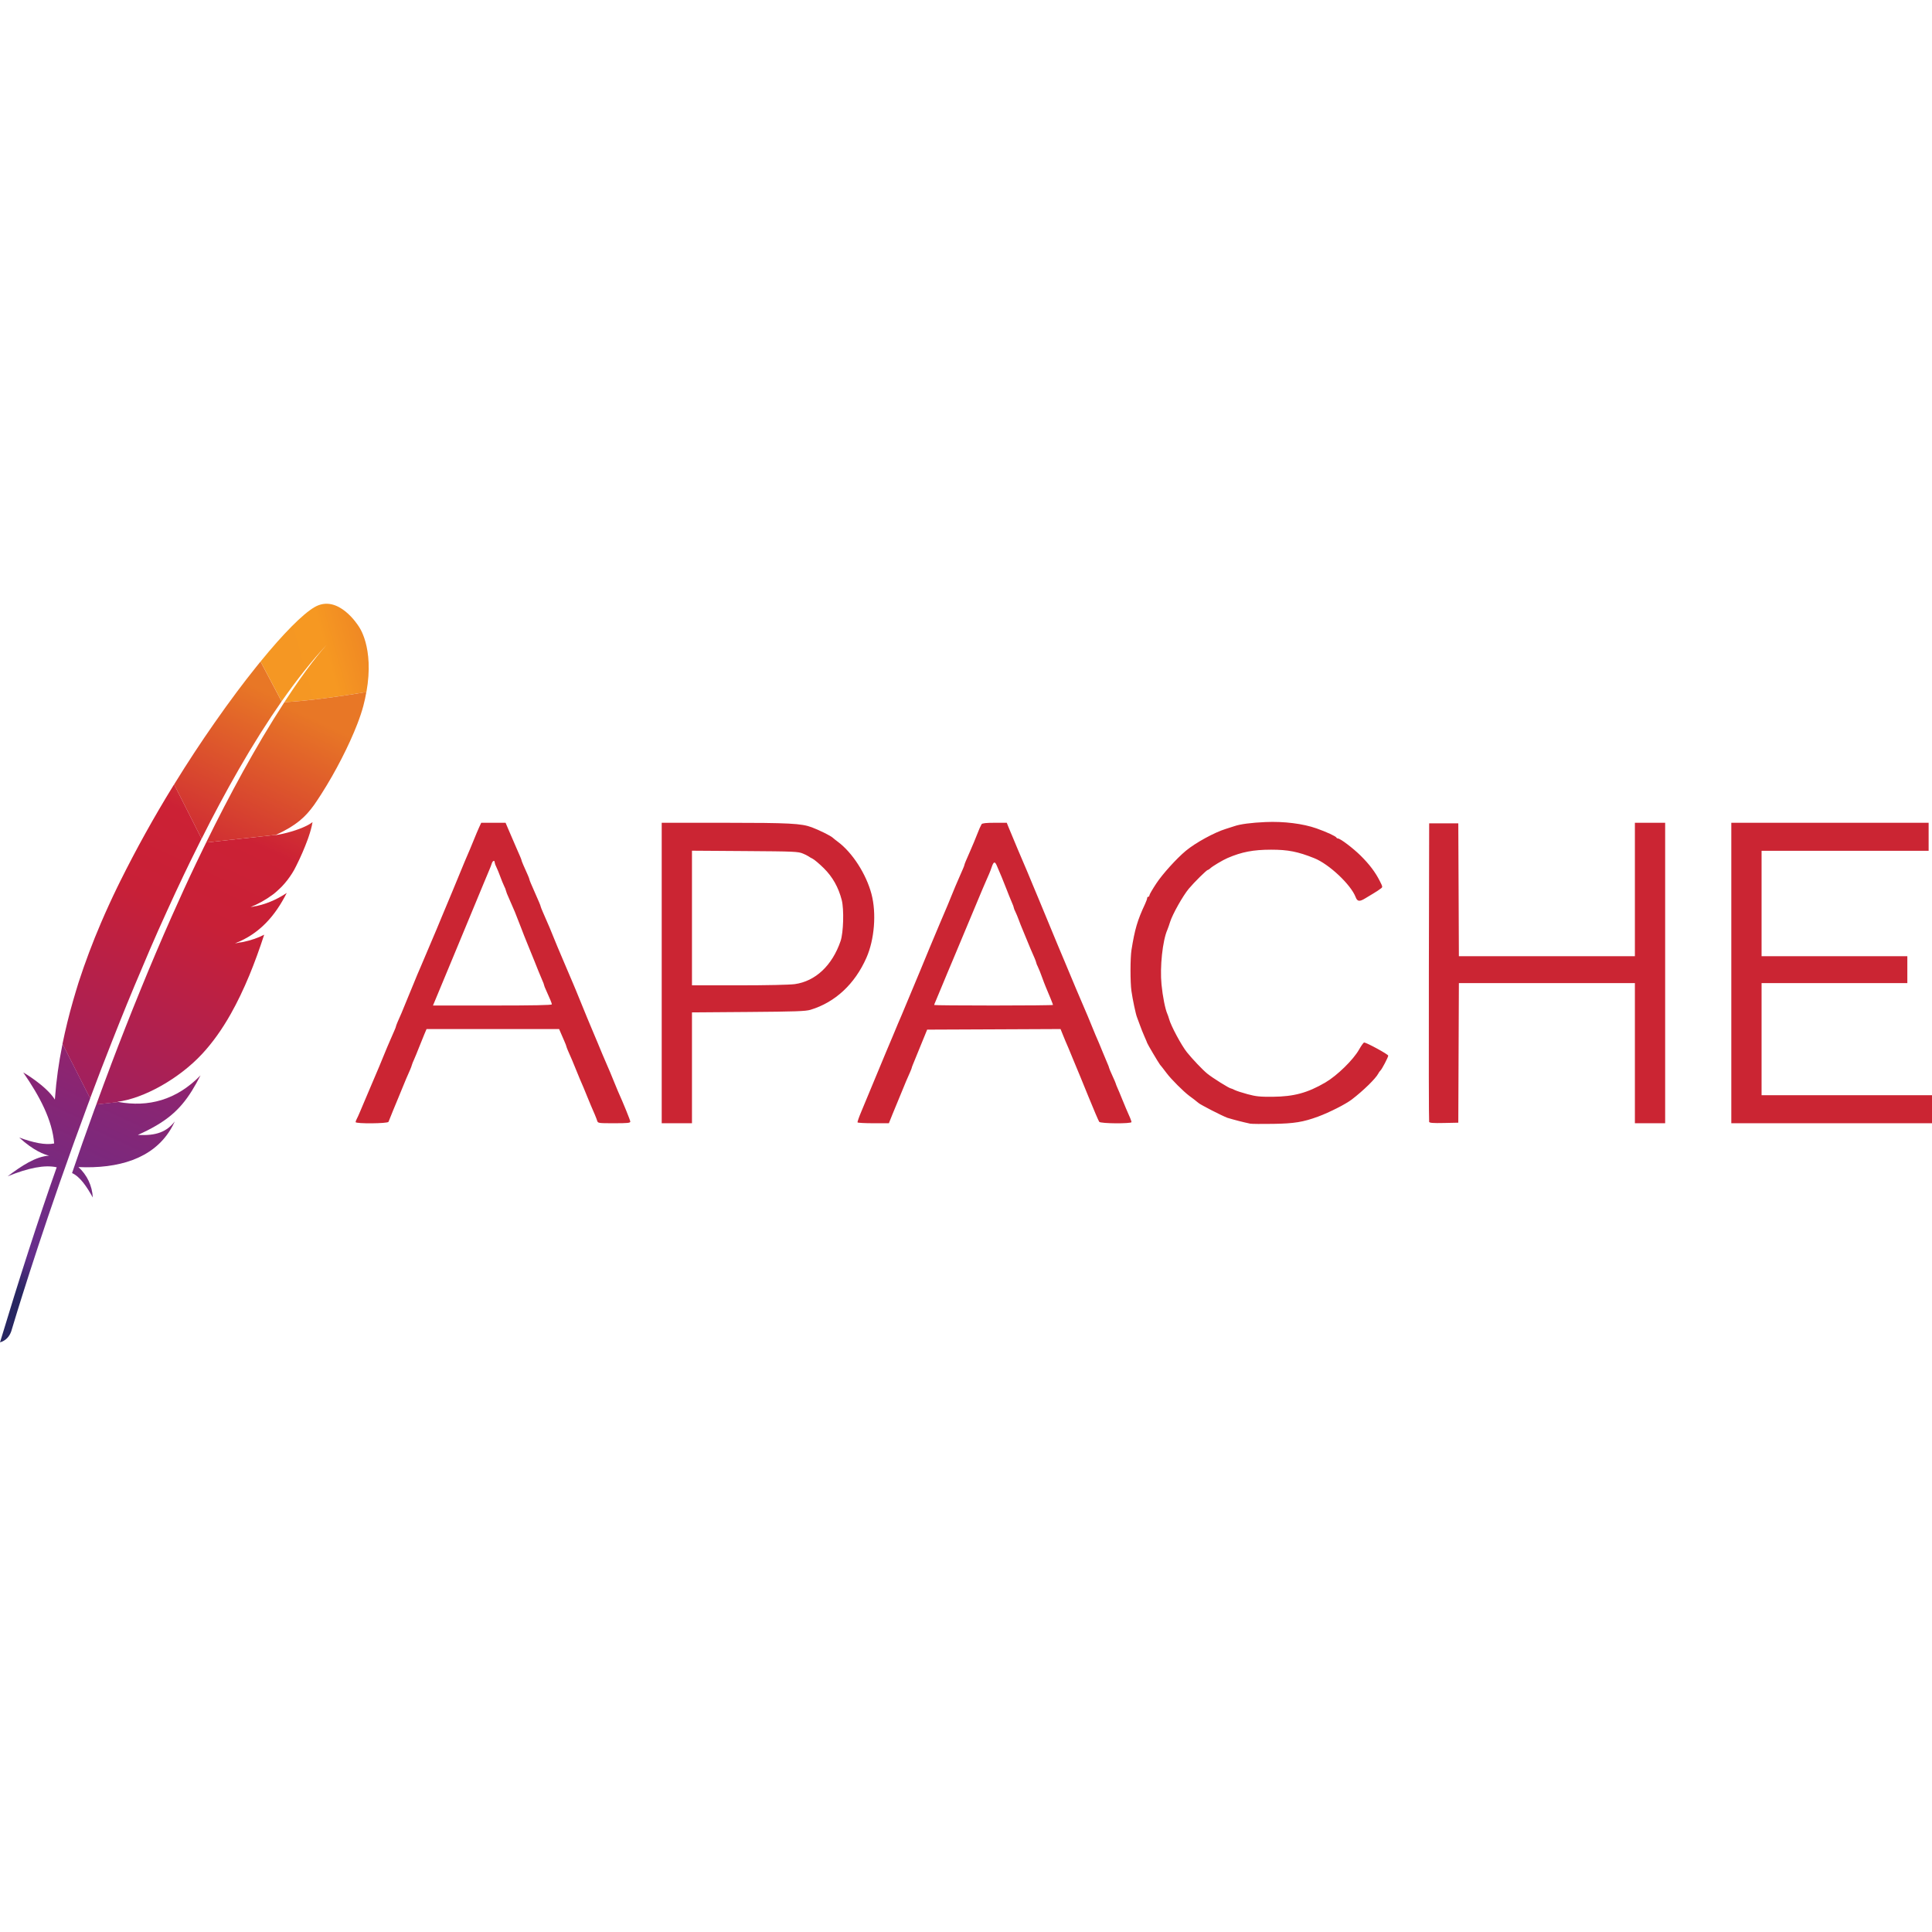
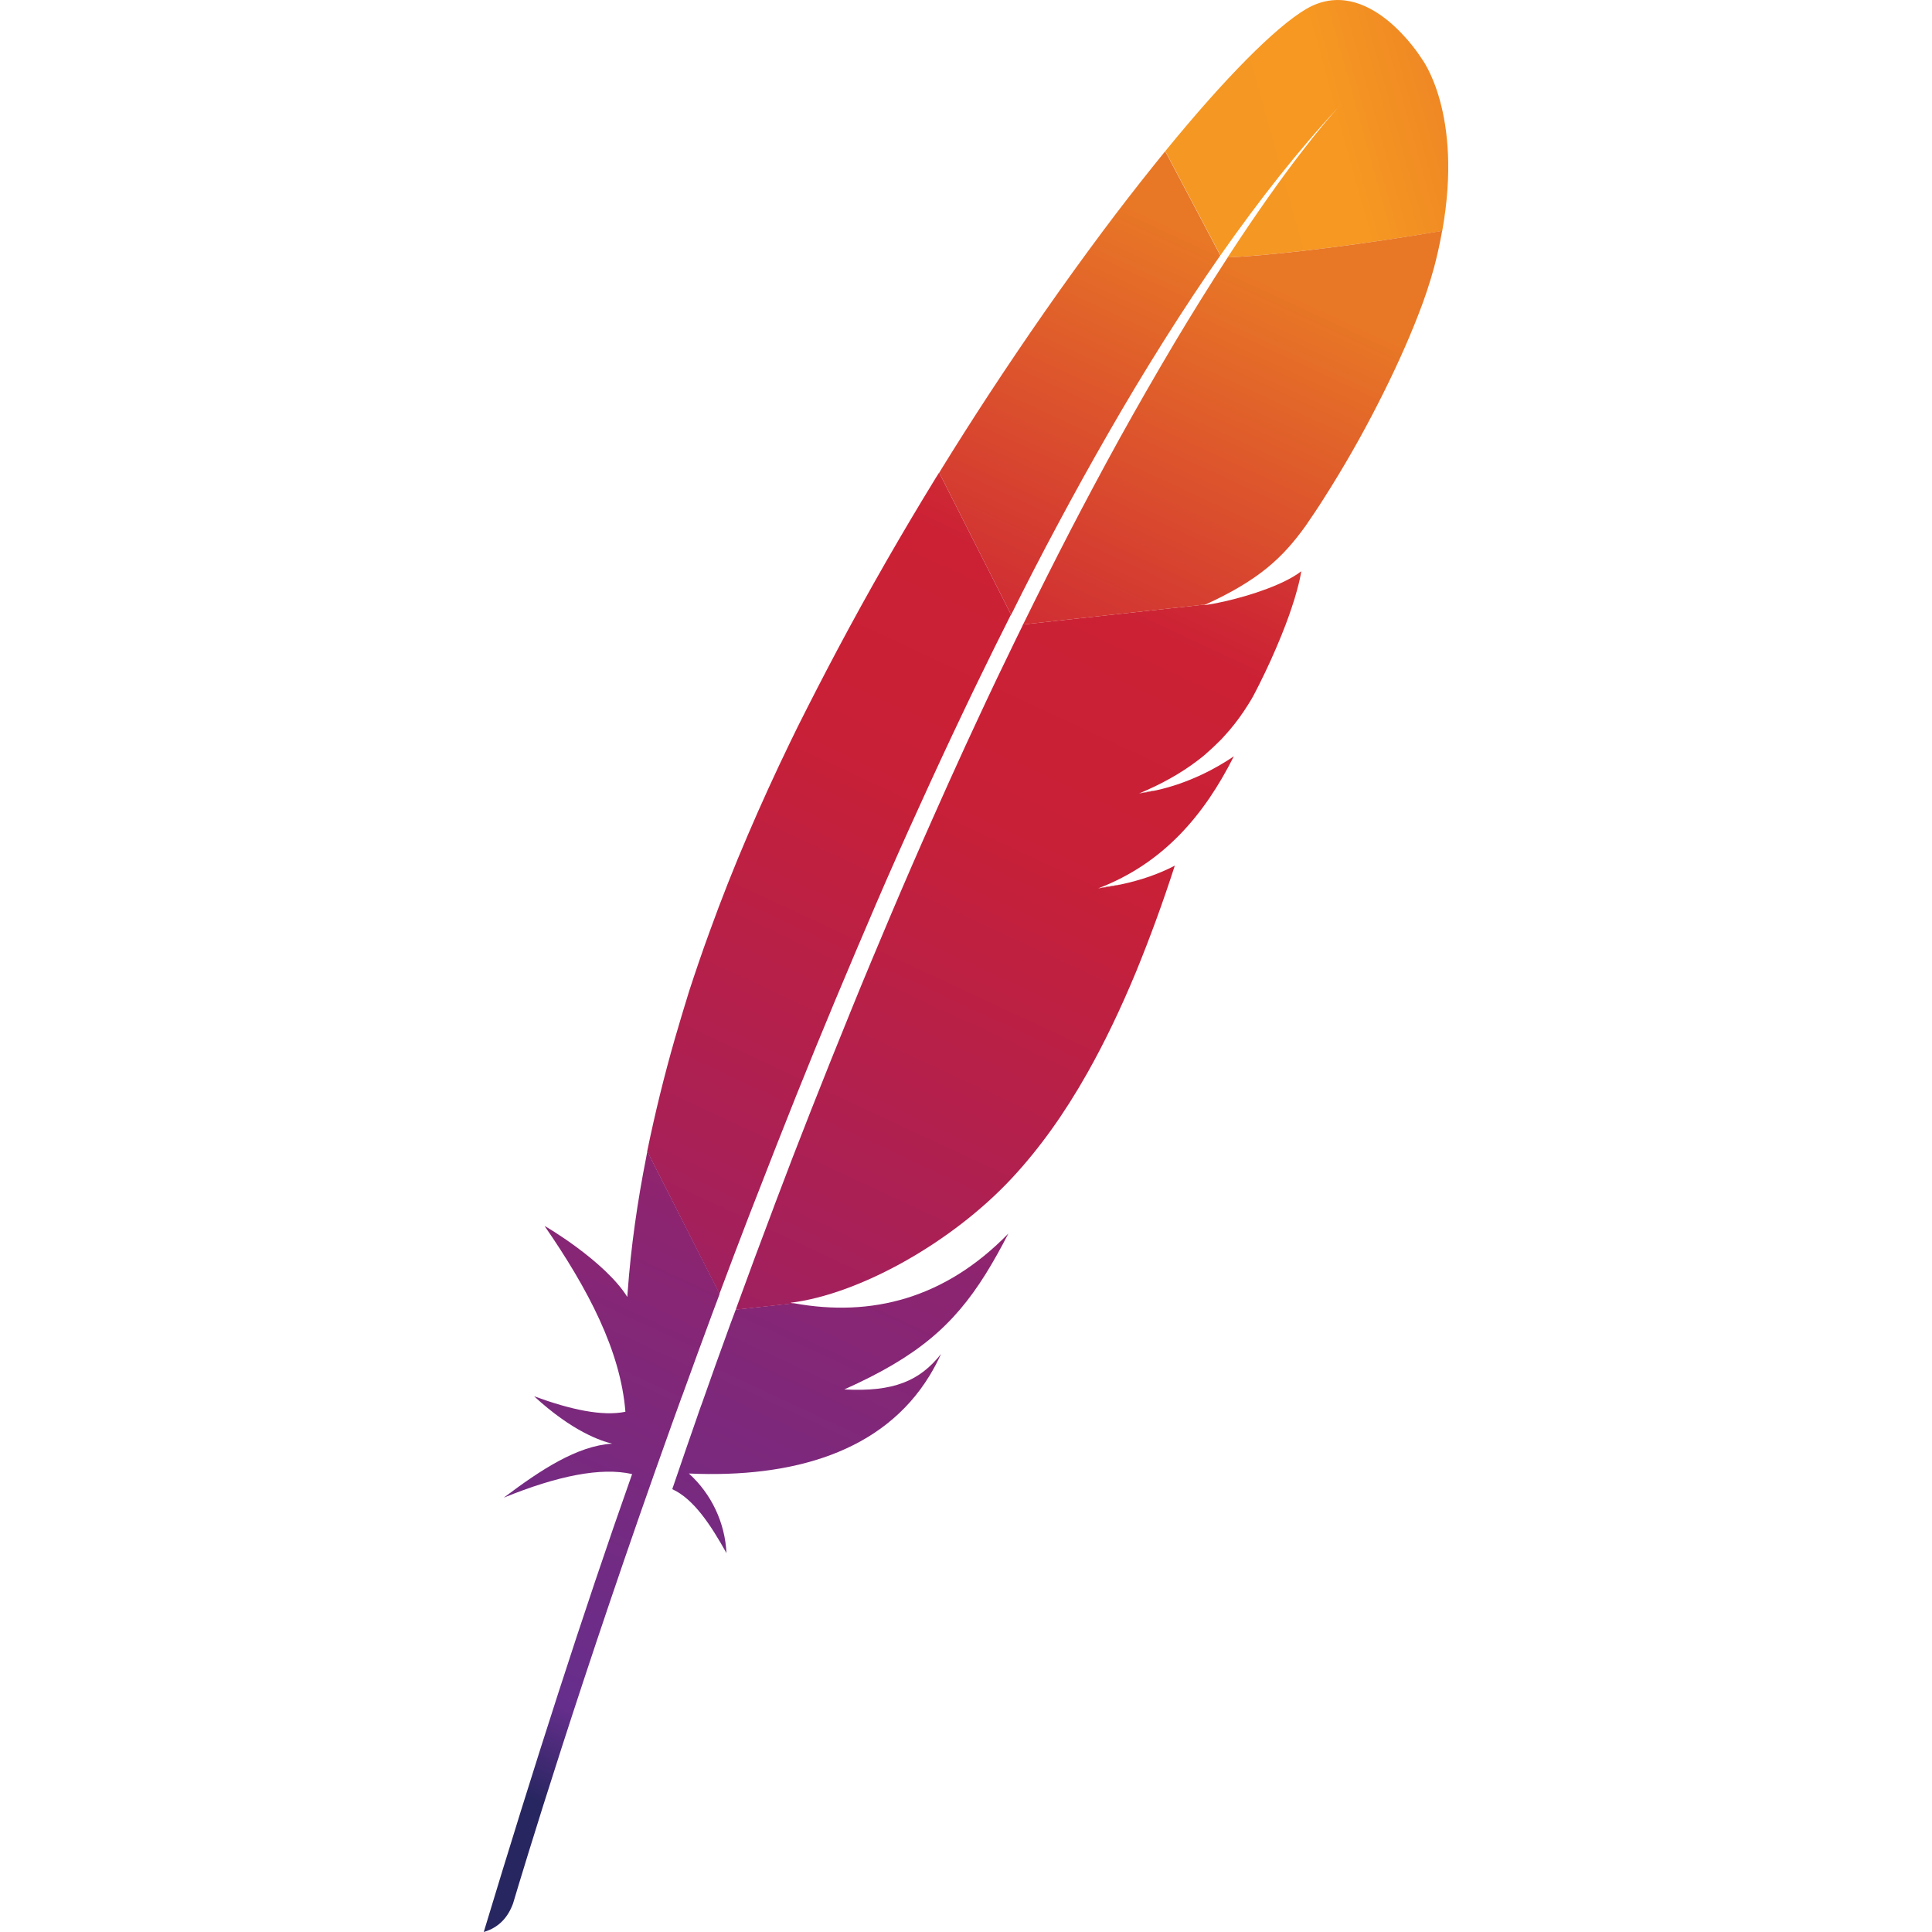
<svg xmlns="http://www.w3.org/2000/svg" viewBox="0 0 128 128">
-   <path fill="url(#a)" d="M20.825 40.232c-.768.453-2.045 1.735-3.563 3.596l1.396 2.639c.983-1.402 1.98-2.667 2.985-3.746l.116-.125-.116.125c-.326.357-1.314 1.512-2.803 3.8 1.435-.071 3.638-.365 5.436-.671.538-3-.523-4.37-.523-4.37s-1.348-2.18-2.928-1.248Z" />
-   <path fill="#BD202E" d="M16.127 62.401c-.179.031-.36.065-.55.096 0 0-.002 0-.002.003l.283-.042c.087-.02.178-.037.269-.057Z" />
-   <path fill="#BD202E" d="M16.127 62.401c-.179.031-.36.065-.55.096 0 0-.002 0-.002.003l.283-.042c.087-.02.178-.037.269-.057Z" opacity=".35" />
-   <path fill="#BD202E" d="M16.594 60.093s0 .003 0 0c-.003 0-.003 0-.003.003a.954.954 0 0 0 .088-.014 3.45 3.45 0 0 0 .348-.065l-.433.076Z" />
-   <path fill="#BD202E" d="M16.594 60.093s0 .003 0 0c-.003 0-.003 0-.003.003a.954.954 0 0 0 .088-.014 3.45 3.45 0 0 0 .348-.065l-.433.076Z" opacity=".35" />
-   <path fill="url(#b)" d="M14.535 53.289a84.41 84.41 0 0 1 1.289-2.325c.45-.787.909-1.546 1.37-2.282.026-.043.057-.088.082-.13.456-.723.918-1.42 1.38-2.082l-1.397-2.64c-.104.128-.21.258-.317.394a60.057 60.057 0 0 0-1.251 1.617c-.485.646-.98 1.337-1.487 2.062a82.256 82.256 0 0 0-2.625 3.998l-.043.074 1.821 3.596a81.55 81.55 0 0 1 1.178-2.282Z" />
-   <path fill="url(#c)" d="M6.244 73.541c-.24.66-.484 1.337-.725 2.025-.003.008-.006.02-.011.028-.034.097-.071.196-.102.292-.164.464-.306.883-.632 1.832.535.244.966.89 1.374 1.62a2.917 2.917 0 0 0-.952-2.016c2.642.118 4.919-.55 6.097-2.481.105-.173.201-.351.289-.546-.535.68-1.2.965-2.45.897-.002 0-.005.003-.008.003.003 0 .005-.003.008-.003 1.841-.824 2.761-1.614 3.58-2.922.192-.312.382-.649.575-1.025-1.609 1.65-3.47 2.12-5.432 1.764l-1.472.161c-.048.125-.09.247-.139.371Z" />
-   <path fill="url(#d)" d="M6.932 70.248c.317-.821.646-1.654.98-2.492.323-.804.651-1.614.991-2.424.34-.81.685-1.628 1.036-2.444.357-.83.725-1.656 1.102-2.48.37-.816.745-1.626 1.127-2.424.136-.29.277-.578.416-.864.24-.495.485-.988.73-1.475.015-.026.026-.054.04-.08l-1.82-3.596c-.029.048-.06.1-.09.145a79.726 79.726 0 0 0-3.486 6.284c-.066.13-.128.262-.193.393a55.064 55.064 0 0 0-1.08 2.364 46.74 46.74 0 0 0-1.481 3.939c-.127.405-.246.813-.365 1.218a37.936 37.936 0 0 0-.699 2.849l1.83 3.61c.24-.646.49-1.303.744-1.965.077-.19.144-.377.218-.558Z" />
-   <path fill="url(#e)" d="M4.12 69.282a28.027 28.027 0 0 0-.476 3.45l-.008.118c-.572-.914-2.098-1.806-2.096-1.798 1.096 1.586 1.926 3.16 2.048 4.706-.586.12-1.388-.053-2.314-.393.966.89 1.69 1.133 1.977 1.2-.89.057-1.812.666-2.744 1.368 1.362-.555 2.463-.776 3.25-.597-1.25 3.54-2.503 7.447-3.757 11.599.385-.114.614-.374.742-.722.224-.75 1.705-5.684 4.03-12.16l.2-.555c.018-.054.037-.105.057-.153.244-.68.501-1.373.762-2.081.06-.162.119-.323.181-.484l.003-.009-1.832-3.61-.023.121Z" />
-   <path fill="url(#f)" d="M13.638 55.866c-.054.107-.105.215-.159.322-.159.326-.317.657-.481.997a110.056 110.056 0 0 0-.802 1.713 156.01 156.01 0 0 0-.827 1.835c-.342.773-.696 1.58-1.05 2.419-.337.798-.685 1.622-1.03 2.477a204.444 204.444 0 0 0-1.921 4.882l-.042.116c-.306.807-.615 1.637-.923 2.487-.006.02-.015.036-.02.06l1.472-.162c-.028-.006-.06-.009-.088-.014 1.759-.219 4.1-1.535 5.61-3.158.697-.747 1.328-1.63 1.912-2.665.433-.767.843-1.622 1.234-2.565.34-.824.666-1.719.98-2.684-.405.212-.867.37-1.376.478a7.674 7.674 0 0 1-.558.096s.003 0 .003-.002c1.642-.632 2.676-1.85 3.426-3.342-.43.294-1.133.68-1.974.864a6.406 6.406 0 0 1-.436.079h.006a6.61 6.61 0 0 0 1.467-.821c.09-.068.178-.136.258-.21.127-.11.246-.226.365-.345a5.551 5.551 0 0 0 .674-.872c.042-.071.087-.14.127-.213.057-.105.108-.21.159-.308a16.625 16.625 0 0 0 .75-1.736 6.68 6.68 0 0 0 .062-.181c.06-.173.105-.326.142-.462a4.19 4.19 0 0 0 .108-.482 1.888 1.888 0 0 1-.193.13c-.496.298-1.345.564-2.03.692l1.35-.147-1.35.147c-.009.003-.02.003-.031.005-.071.012-.136.023-.207.032l.034-.017-4.624.506a.14.14 0 0 1-.017.049Z" />
-   <path fill="url(#g)" d="M18.842 46.52a69.722 69.722 0 0 0-1.421 2.289 94.468 94.468 0 0 0-1.328 2.32 107.547 107.547 0 0 0-2.433 4.688l4.625-.507c1.347-.62 1.948-1.178 2.531-1.99.153-.224.312-.456.465-.7a28.68 28.68 0 0 0 1.356-2.37c.402-.784.756-1.56 1.028-2.262.173-.445.311-.858.408-1.224.084-.32.15-.625.2-.917-1.792.309-3.998.603-5.43.674Z" />
-   <path fill="#BD202E" d="M15.852 62.452Z" />
-   <path fill="#BD202E" d="M15.852 62.452Z" opacity=".35" />
-   <path fill="url(#h)" d="M15.852 62.452Z" />
-   <path fill="#BD202E" d="M16.591 60.096a.922.922 0 0 0 .088-.014c-.028.003-.057.011-.088.014Z" />
-   <path fill="#BD202E" d="M16.591 60.096a.922.922 0 0 0 .088-.014c-.028.003-.057.011-.088.014Z" opacity=".35" />
-   <path fill="url(#i)" d="M16.591 60.096a.922.922 0 0 0 .088-.014c-.028.003-.057.011-.088.014Z" />
-   <path fill="#BD202E" d="M16.591 60.096c.003 0 .003-.003 0 0 .003-.003.003 0 0 0Z" />
-   <path fill="#BD202E" d="M16.591 60.096c.003 0 .003-.003 0 0 .003-.003.003 0 0 0Z" opacity=".35" />
-   <path fill="url(#j)" d="M16.591 60.096c.003 0 .003-.003 0 0 .003-.003.003 0 0 0Z" />
-   <path fill="#cb2533" d="M82.837 74.447a19.717 19.717 0 0 1-1.522-.39c-.393-.152-1.743-.844-1.901-.974a11.576 11.576 0 0 0-.625-.483c-.382-.285-1.202-1.105-1.487-1.488a16.216 16.216 0 0 0-.296-.387c-.04-.05-.11-.133-.152-.186-.09-.11-.85-1.395-.85-1.437 0-.015-.08-.204-.176-.42-.097-.216-.234-.56-.305-.764a11.17 11.17 0 0 0-.193-.52c-.079-.182-.293-1.193-.37-1.745-.083-.584-.08-2.187.003-2.712.22-1.38.395-1.971.9-3.05.077-.166.14-.341.14-.39 0-.048.034-.088.075-.088.04 0 .074-.043.074-.096 0-.053.206-.408.459-.79.409-.62 1.34-1.65 1.955-2.161.636-.529 1.893-1.217 2.644-1.448.221-.068.485-.153.587-.188.378-.13 1.103-.225 2.043-.267 1.212-.054 2.483.104 3.38.42.67.237 1.284.52 1.325.612.013.03.057.056.096.056.157 0 1 .639 1.507 1.14.586.582.97 1.09 1.273 1.69.19.376.192.395.06.486a8.883 8.883 0 0 0-.216.154 3.755 3.755 0 0 1-.272.17c-.106.06-.347.206-.536.323-.383.237-.53.22-.642-.077-.315-.828-1.76-2.188-2.744-2.581-1.083-.434-1.74-.563-2.855-.562-1.18.001-1.94.146-2.884.551-.323.138-1.011.55-1.155.69-.055.053-.122.096-.15.096-.078 0-.904.815-1.268 1.251-.393.473-1.077 1.688-1.238 2.203a7.099 7.099 0 0 1-.182.52c-.316.718-.501 2.46-.386 3.62.078.795.243 1.627.387 1.95.036.082.088.233.115.335.12.45.819 1.754 1.186 2.21.365.454 1.033 1.156 1.337 1.405.347.285 1.474.99 1.584.99.027 0 .136.046.241.101.106.055.49.18.855.278.557.15.822.177 1.665.17 1.41-.014 2.306-.257 3.491-.95.777-.455 1.85-1.504 2.229-2.18.142-.254.293-.463.334-.464.157-.002 1.597.781 1.597.87 0 .103-.433.929-.518.987a.746.746 0 0 0-.14.2c-.177.336-.99 1.131-1.756 1.717-.407.31-1.483.857-2.229 1.132-.99.365-1.592.462-2.97.483-.736.012-1.422.006-1.524-.013Zm-59.276-.104c0-.042.032-.134.072-.205.04-.07.142-.296.227-.5.085-.204.184-.438.22-.52.036-.082.27-.633.52-1.226.25-.592.484-1.143.521-1.225.037-.082.154-.366.26-.632.106-.265.223-.55.26-.631l.224-.52c.087-.204.206-.477.264-.606.059-.128.106-.255.106-.282 0-.042.143-.385.373-.895.036-.081.153-.366.259-.631.106-.266.223-.55.26-.632.037-.081.154-.365.26-.63.105-.266.222-.55.259-.632.037-.082.137-.316.224-.52a131.676 131.676 0 0 0 .63-1.486c.189-.45.373-.884.41-.965.036-.082.203-.483.37-.892.168-.408.335-.81.372-.891.036-.082.183-.433.326-.78.8-1.946.984-2.386 1.162-2.786.036-.081.153-.366.26-.631.106-.266.258-.625.337-.799l.145-.315h1.614l.166.39c.206.485.433 1.011.52 1.207.253.567.372.852.372.891 0 .042.142.378.414.977.058.129.106.256.106.283 0 .042.115.318.371.894.253.568.372.852.372.892 0 .024.069.202.154.394.084.191.203.465.264.608.062.143.141.327.178.409.036.082.152.366.258.631.106.266.222.55.259.632.036.081.27.633.52 1.225.251.593.486 1.144.522 1.226.037.082.12.282.187.446.683 1.677.955 2.337 1.039 2.525.055.123.237.557.406.966a63.101 63.101 0 0 0 .595 1.411c.086.204.187.439.224.52.037.082.153.366.259.632.106.265.223.55.26.63.36.798.817 1.923.817 2.01 0 .09-.182.108-1.072.108-1.047 0-1.073-.004-1.123-.167-.046-.15-.218-.569-.405-.984a26.47 26.47 0 0 1-.261-.632 33.296 33.296 0 0 0-.483-1.151 28.372 28.372 0 0 1-.259-.632c-.105-.265-.222-.55-.259-.63-.225-.501-.372-.853-.372-.892 0-.025-.062-.186-.138-.357a54.03 54.03 0 0 1-.24-.553l-.104-.242H28.26l-.15.353c-.082.194-.24.587-.353.873-.111.286-.265.66-.342.832a2.42 2.42 0 0 0-.139.356c0 .04-.146.392-.372.892-.037.082-.153.366-.26.631-.105.266-.223.55-.26.632-.039.081-.19.449-.338.817l-.307.761c-.049.118-2.177.135-2.177.018Zm13-7.803c0-.07-.11-.338-.414-1.01a1.449 1.449 0 0 1-.107-.286c0-.028-.048-.157-.108-.286a44.727 44.727 0 0 1-.52-1.274 57.218 57.218 0 0 0-.483-1.188 36.26 36.26 0 0 1-.41-1.04 47.07 47.07 0 0 0-.408-1.04 40.717 40.717 0 0 1-.177-.408 67.71 67.71 0 0 0-.265-.61 2.545 2.545 0 0 1-.155-.408.924.924 0 0 0-.096-.245 8.45 8.45 0 0 1-.274-.669 8.5 8.5 0 0 0-.275-.668.862.862 0 0 1-.096-.279c-.002-.156-.136-.103-.19.074a4.222 4.222 0 0 1-.148.39 67.17 67.17 0 0 0-.404.966l-.523 1.263-1.402 3.38c-.652 1.572-1.239 2.985-1.304 3.138l-.117.278h3.938c2.712 0 3.937-.024 3.937-.078Zm7.279-2.076v-9.953h4.141c4.325.002 5.108.042 5.802.3.49.183 1.248.559 1.387.688.053.05.208.172.344.274.958.712 1.874 2.135 2.223 3.455.338 1.278.2 3.018-.336 4.23-.77 1.741-2.065 2.946-3.7 3.442-.329.099-.98.122-4.123.146l-3.733.028v7.345H43.84v-9.954Zm8.815.737c1.37-.19 2.481-1.233 3.036-2.854.19-.557.234-2.096.077-2.714-.215-.84-.607-1.538-1.19-2.114-.29-.286-.626-.57-.748-.631a1.603 1.603 0 0 1-.26-.151 2.415 2.415 0 0 0-.37-.184c-.313-.135-.567-.146-3.845-.168l-3.51-.024v8.92h3.115c1.826 0 3.355-.033 3.695-.08Zm4.16 9.161c-.018-.03.096-.356.252-.724.157-.368.574-1.37.926-2.229.353-.857.686-1.66.741-1.782.055-.123.239-.557.408-.966.296-.715.456-1.096.595-1.411.036-.082.203-.483.372-.891.168-.41.35-.844.404-.966.054-.123.27-.64.48-1.151l.598-1.449c.252-.61 1.096-2.607 1.192-2.823.036-.081.153-.365.258-.631.106-.266.223-.55.26-.631.036-.082.138-.316.225-.52.086-.205.205-.477.264-.606.058-.129.106-.256.106-.282 0-.042.115-.32.371-.895.148-.331.36-.842.525-1.263a4.32 4.32 0 0 1 .242-.539c.047-.064.314-.092.867-.092h.8l.096.241c.195.485 1.048 2.51 1.26 2.99.036.082.202.483.37.891.167.409.335.81.373.892.037.081.321.767.63 1.522.31.756.593 1.441.63 1.523.037.082.24.566.453 1.077a268.143 268.143 0 0 0 1.554 3.677c.037.082.154.366.26.632.182.452.33.802.484 1.15.036.083.153.367.26.632.106.266.241.588.3.717s.107.257.107.285c0 .028.1.268.223.533.122.264.223.499.223.52 0 .022.048.145.106.274.06.129.194.451.3.717.107.265.225.55.261.631.258.572.373.857.373.925 0 .119-2.04.105-2.137-.015-.04-.051-.366-.811-.723-1.69a214.273 214.273 0 0 0-1.039-2.525c-.106-.266-.224-.55-.26-.632a31.823 31.823 0 0 1-.444-1.059l-.096-.242-4.419.02-4.419.019-.44 1.077-.51 1.249c-.04.094-.072.188-.072.208 0 .032-.162.414-.373.882-.036.082-.154.366-.26.632a40.8 40.8 0 0 1-.291.705c-.054.123-.209.5-.345.836l-.246.613h-1.021c-.562 0-1.036-.025-1.054-.056Zm12.949-7.783c0-.037-.256-.673-.477-1.186-.053-.123-.174-.44-.27-.706a7.963 7.963 0 0 0-.27-.668.933.933 0 0 1-.097-.246c-.001-.052-.131-.37-.372-.906a26.042 26.042 0 0 1-.261-.631 34.421 34.421 0 0 0-.291-.706c-.054-.122-.159-.39-.234-.594a6.526 6.526 0 0 0-.232-.557.926.926 0 0 1-.096-.249c0-.035-.048-.168-.107-.297a25.64 25.64 0 0 1-.38-.94 38.074 38.074 0 0 0-.635-1.541c-.128-.301-.213-.277-.34.097a5.39 5.39 0 0 1-.168.442c-.039.081-.14.315-.227.52-.086.204-.187.438-.224.52-.06.133-.868 2.065-1.864 4.456-.205.49-.401.959-.438 1.04-.036.082-.203.483-.37.891-.166.41-.352.853-.412.987s-.109.26-.109.279c0 .019 1.772.034 3.937.034s3.937-.017 3.937-.039Zm24.92 7.748c-.02-.052-.028-4.524-.018-9.937l.02-9.842h1.93l.02 4.4.019 4.402h11.661v-8.84h2.005v19.908h-2.005v-9.285H96.655l-.02 4.624-.019 4.624-.948.02c-.718.016-.958-.002-.985-.074Zm20.02-9.863v-9.953h13.073v1.857h-11.068v6.982h9.657v1.782h-9.657v7.429H128v1.857h-13.296v-9.954Z" />
+   <path fill="url(#a)" d="M86.522.606c-2.007 1.185-5.348 4.54-9.318 9.407l3.652 6.903c2.57-3.666 5.177-6.977 7.807-9.8l.304-.325-.304.326c-.852.933-3.437 3.955-7.333 9.94 3.755-.185 9.518-.956 14.222-1.756 1.407-7.844-1.37-11.429-1.37-11.429S90.654-1.83 86.521.606Z" />
+   <path fill="#BD202E" d="M74.234 58.596c-.467.081-.94.17-1.437.252 0 0-.007 0-.007.007l.74-.111c.23-.052.467-.096.704-.148Z" />
+   <path fill="#BD202E" d="M74.234 58.596c-.467.081-.94.17-1.437.252 0 0-.007 0-.007.007l.74-.111c.23-.052.467-.096.704-.148Z" opacity=".35" />
+   <path fill="#BD202E" d="M75.456 52.559s0 .007 0 0c-.007 0-.007 0-.007.007.074-.007.155-.022.23-.037.31-.044.614-.096.91-.17-.37.067-.74.133-1.133.2Z" />
+   <path fill="#BD202E" d="M75.456 52.559s0 .007 0 0c-.007 0-.007 0-.007.007.074-.007.155-.022.23-.037.31-.044.614-.096.91-.17-.37.067-.74.133-1.133.2Z" opacity=".35" />
+   <path fill="url(#b)" d="M70.071 34.76a219.903 219.903 0 0 1 3.37-6.081 171.901 171.901 0 0 1 3.585-5.97c.067-.112.148-.23.215-.341a144.48 144.48 0 0 1 3.607-5.444l-3.651-6.904a71.1 71.1 0 0 0-.83 1.03 156.993 156.993 0 0 0-3.274 4.23 201.146 201.146 0 0 0-3.889 5.392 233.315 233.315 0 0 0-3.703 5.48 214.99 214.99 0 0 0-3.163 4.978c-.037.06-.074.126-.11.193l4.762 9.407a213.91 213.91 0 0 1 3.081-5.97Z" />
+   <path fill="url(#c)" d="M48.383 87.735a421.232 421.232 0 0 0-1.896 5.296c-.008.022-.015.052-.03.074-.089.252-.185.511-.266.763-.43 1.215-.8 2.311-1.652 4.793 1.4.637 2.526 2.325 3.592 4.236a7.624 7.624 0 0 0-2.489-5.273c6.911.31 12.867-1.437 15.948-6.489.274-.452.526-.919.755-1.43-1.4 1.778-3.14 2.526-6.407 2.348-.007 0-.014.008-.022.008.008 0 .015-.008.022-.008 4.815-2.155 7.222-4.222 9.363-7.644.504-.814 1-1.696 1.504-2.681-4.208 4.318-9.074 5.548-14.207 4.615l-3.852.422c-.126.326-.237.644-.363.97Z" />
+   <path fill="url(#d)" d="M50.183 79.12c.83-2.147 1.689-4.325 2.563-6.517a441.794 441.794 0 0 1 2.593-6.341 748.43 748.43 0 0 1 2.71-6.392c.934-2.17 1.897-4.333 2.882-6.489a352.9 352.9 0 0 1 2.948-6.34c.355-.756.726-1.511 1.089-2.26.63-1.296 1.266-2.585 1.91-3.859.038-.066.067-.14.104-.207l-4.762-9.407a6.52 6.52 0 0 1-.237.378 219.844 219.844 0 0 0-3.296 5.555 208.386 208.386 0 0 0-3.223 5.837 248.13 248.13 0 0 0-2.6 5.044c-.17.34-.333.689-.503 1.03a143.907 143.907 0 0 0-2.822 6.185 115.935 115.935 0 0 0-2.54 6.429c-.49 1.34-.927 2.63-1.334 3.874-.333 1.059-.645 2.126-.956 3.185a99.189 99.189 0 0 0-1.83 7.451l4.786 9.444c.63-1.688 1.281-3.407 1.948-5.14.2-.496.378-.985.57-1.46Z" />
+   <path fill="url(#e)" d="M42.828 76.595c-.6 3.022-1.03 6.03-1.245 9.022l-.022.31c-1.496-2.392-5.488-4.725-5.481-4.703 2.867 4.148 5.037 8.267 5.355 12.31-1.533.312-3.63-.14-6.051-1.029 2.526 2.326 4.422 2.963 5.17 3.14-2.326.149-4.74 1.742-7.178 3.579 3.563-1.452 6.445-2.03 8.504-1.563-3.274 9.258-6.548 19.48-9.83 30.339 1.008-.296 1.608-.978 1.941-1.889.585-1.963 4.46-14.866 10.54-31.806.178-.481.349-.97.526-1.452.045-.14.097-.274.149-.4.637-1.777 1.31-3.592 1.992-5.444.156-.422.311-.844.474-1.266 0-.008.008-.015.008-.023l-4.793-9.444a6.652 6.652 0 0 1-.06.319Z" />
+   <path fill="url(#f)" d="M67.723 41.5c-.14.282-.274.563-.415.845-.414.851-.83 1.718-1.259 2.607-.46.963-.918 1.94-1.385 2.948-.237.504-.474 1.015-.711 1.533a414.713 414.713 0 0 0-2.163 4.8 388.508 388.508 0 0 0-2.748 6.326c-.881 2.088-1.793 4.244-2.696 6.48-.867 2.12-1.74 4.312-2.63 6.563a411.904 411.904 0 0 0-2.392 6.208c-.037.096-.074.207-.111.303-.8 2.111-1.608 4.282-2.415 6.504-.015.051-.037.096-.052.155l3.852-.422c-.074-.015-.156-.022-.23-.037 4.6-.57 10.726-4.015 14.674-8.259 1.822-1.955 3.474-4.266 5-6.97 1.133-2.007 2.207-4.244 3.229-6.71a98.187 98.187 0 0 0 2.563-7.023c-1.06.556-2.267.97-3.6 1.252-.237.052-.474.096-.718.14-.245.045-.49.082-.741.112 0 0 .007 0 .007-.007 4.296-1.652 7-4.837 8.963-8.74-1.126.77-2.963 1.777-5.163 2.258a16.586 16.586 0 0 1-1.14.208h.014c1.496-.622 2.748-1.326 3.837-2.148.237-.178.467-.356.674-.548.333-.29.645-.593.956-.904.192-.207.377-.415.563-.63.43-.51.83-1.059 1.2-1.651.11-.186.23-.363.333-.556.148-.274.281-.548.415-.807a43.48 43.48 0 0 0 1.459-3.222c.192-.474.355-.904.503-1.319.06-.163.111-.318.163-.474.156-.452.274-.852.37-1.207.149-.534.238-.956.282-1.26-.148.112-.31.23-.504.341-1.296.778-3.518 1.474-5.31 1.808l3.533-.386-3.533.386c-.023.007-.052.007-.082.014-.185.03-.355.06-.54.082l.088-.045-12.095 1.326a.37.37 0 0 1-.045.126Z" />
+   <path fill="url(#g)" d="M81.337 17.057a182.438 182.438 0 0 0-3.518 5.651 247.572 247.572 0 0 0-3.674 6.4 280.913 280.913 0 0 0-3.289 6.155 332.218 332.218 0 0 0-3.074 6.111l12.096-1.326c3.526-1.622 5.096-3.081 6.622-5.207.4-.585.815-1.192 1.215-1.83a74.934 74.934 0 0 0 3.548-6.2c1.051-2.05 1.977-4.08 2.688-5.917a30.467 30.467 0 0 0 1.067-3.2c.222-.837.393-1.637.526-2.4-4.689.807-10.459 1.578-14.207 1.763Z" />
+   <path fill="#BD202E" d="M73.516 58.729c-.245.044-.49.081-.741.111.252-.022.503-.067.74-.111Z" />
+   <path fill="#BD202E" d="M73.516 58.729c-.245.044-.49.081-.741.111.252-.022.503-.067.74-.111Z" opacity=".35" />
+   <path fill="url(#h)" d="M73.516 58.729c-.245.044-.49.081-.741.111.252-.022.503-.067.74-.111Z" />
+   <path fill="#BD202E" d="M75.449 52.566c.074-.007.155-.022.23-.037-.075.008-.149.03-.23.037Z" />
+   <path fill="#BD202E" d="M75.449 52.566c.074-.007.155-.022.23-.037-.075.008-.149.03-.23.037Z" opacity=".35" />
+   <path fill="url(#i)" d="M75.449 52.566c.074-.007.155-.022.23-.037-.075.008-.149.03-.23.037Z" />
+   <path fill="#BD202E" d="M75.449 52.566c.007 0 .007-.007 0 0 .007-.007.007 0 0 0Z" />
+   <path fill="#BD202E" d="M75.449 52.566c.007 0 .007-.007 0 0 .007-.007.007 0 0 0Z" opacity=".35" />
+   <path fill="url(#j)" d="M75.449 52.566c.007 0 .007-.007 0 0 .007-.007.007 0 0 0Z" />
  <defs>
-     <linearGradient id="a" x1="18.437" x2="28.683" y1="44.156" y2="41.307" gradientUnits="userSpaceOnUse">
+     <linearGradient id="a" x1="80.277" x2="107.078" y1="10.871" y2="3.42" gradientUnits="userSpaceOnUse">
      <stop stop-color="#F59723" />
      <stop offset=".312" stop-color="#F69822" />
      <stop offset=".838" stop-color="#E87726" />
    </linearGradient>
-     <linearGradient id="b" x1="-3.991" x2="16.849" y1="90.141" y2="45.448" gradientUnits="userSpaceOnUse">
+     <linearGradient id="b" x1="21.611" x2="76.124" y1="131.156" y2="14.252" gradientUnits="userSpaceOnUse">
      <stop offset=".323" stop-color="#9C2063" />
      <stop offset=".63" stop-color="#C82037" />
      <stop offset=".751" stop-color="#CC2135" />
      <stop offset="1" stop-color="#E87726" />
    </linearGradient>
-     <linearGradient id="c" x1="3.002" x2="15.421" y1="86.834" y2="60.201" gradientUnits="userSpaceOnUse">
+     <linearGradient id="c" x1="39.903" x2="72.387" y1="122.505" y2="52.841" gradientUnits="userSpaceOnUse">
      <stop stop-color="#282661" />
      <stop offset=".095" stop-color="#662E8C" />
      <stop offset=".788" stop-color="#9E2064" />
      <stop offset=".949" stop-color="#CC2032" />
    </linearGradient>
-     <linearGradient id="d" x1="-3.24" x2="17.6" y1="87.435" y2="42.743" gradientUnits="userSpaceOnUse">
+     <linearGradient id="d" x1="23.576" x2="78.089" y1="124.078" y2="7.174" gradientUnits="userSpaceOnUse">
      <stop offset=".323" stop-color="#9C2063" />
      <stop offset=".63" stop-color="#C82037" />
      <stop offset=".751" stop-color="#CC2135" />
      <stop offset="1" stop-color="#E87726" />
    </linearGradient>
-     <linearGradient id="e" x1="-1.114" x2="9.839" y1="84.459" y2="60.971" gradientUnits="userSpaceOnUse">
+     <linearGradient id="e" x1="29.138" x2="57.786" y1="116.292" y2="54.855" gradientUnits="userSpaceOnUse">
      <stop stop-color="#282661" />
      <stop offset=".095" stop-color="#662E8C" />
      <stop offset=".788" stop-color="#9E2064" />
      <stop offset=".949" stop-color="#CC2032" />
    </linearGradient>
-     <linearGradient id="f" x1="1.387" x2="22.228" y1="89.593" y2="44.9" gradientUnits="userSpaceOnUse">
+     <linearGradient id="f" x1="35.68" x2="90.192" y1="129.722" y2="12.818" gradientUnits="userSpaceOnUse">
      <stop offset=".323" stop-color="#9C2063" />
      <stop offset=".63" stop-color="#C82037" />
      <stop offset=".751" stop-color="#CC2135" />
      <stop offset="1" stop-color="#E87726" />
    </linearGradient>
-     <linearGradient id="g" x1="-.137" x2="20.703" y1="92.257" y2="47.565" gradientUnits="userSpaceOnUse">
+     <linearGradient id="g" x1="31.692" x2="86.205" y1="136.692" y2="19.788" gradientUnits="userSpaceOnUse">
      <stop offset=".323" stop-color="#9C2063" />
      <stop offset=".63" stop-color="#C82037" />
      <stop offset=".751" stop-color="#CC2135" />
      <stop offset="1" stop-color="#E87726" />
    </linearGradient>
-     <linearGradient id="h" x1="2.761" x2="23.601" y1="90.233" y2="45.541" gradientUnits="userSpaceOnUse">
+     <linearGradient id="h" x1="39.272" x2="93.784" y1="131.397" y2="14.493" gradientUnits="userSpaceOnUse">
      <stop offset=".323" stop-color="#9C2063" />
      <stop offset=".63" stop-color="#C82037" />
      <stop offset=".751" stop-color="#CC2135" />
      <stop offset="1" stop-color="#E87726" />
    </linearGradient>
-     <linearGradient id="i" x1="2.605" x2="23.445" y1="90.161" y2="45.468" gradientUnits="userSpaceOnUse">
+     <linearGradient id="i" x1="38.865" x2="93.378" y1="131.208" y2="14.303" gradientUnits="userSpaceOnUse">
      <stop offset=".323" stop-color="#9C2063" />
      <stop offset=".63" stop-color="#C82037" />
      <stop offset=".751" stop-color="#CC2135" />
      <stop offset="1" stop-color="#E87726" />
    </linearGradient>
-     <linearGradient id="j" x1="14.281" x2="18.887" y1="65.038" y2="55.16" gradientUnits="userSpaceOnUse">
+     <linearGradient id="j" x1="69.406" x2="81.455" y1="65.493" y2="39.654" gradientUnits="userSpaceOnUse">
      <stop offset=".323" stop-color="#9C2063" />
      <stop offset=".63" stop-color="#C82037" />
      <stop offset=".751" stop-color="#CC2135" />
      <stop offset="1" stop-color="#E87726" />
    </linearGradient>
  </defs>
</svg>
